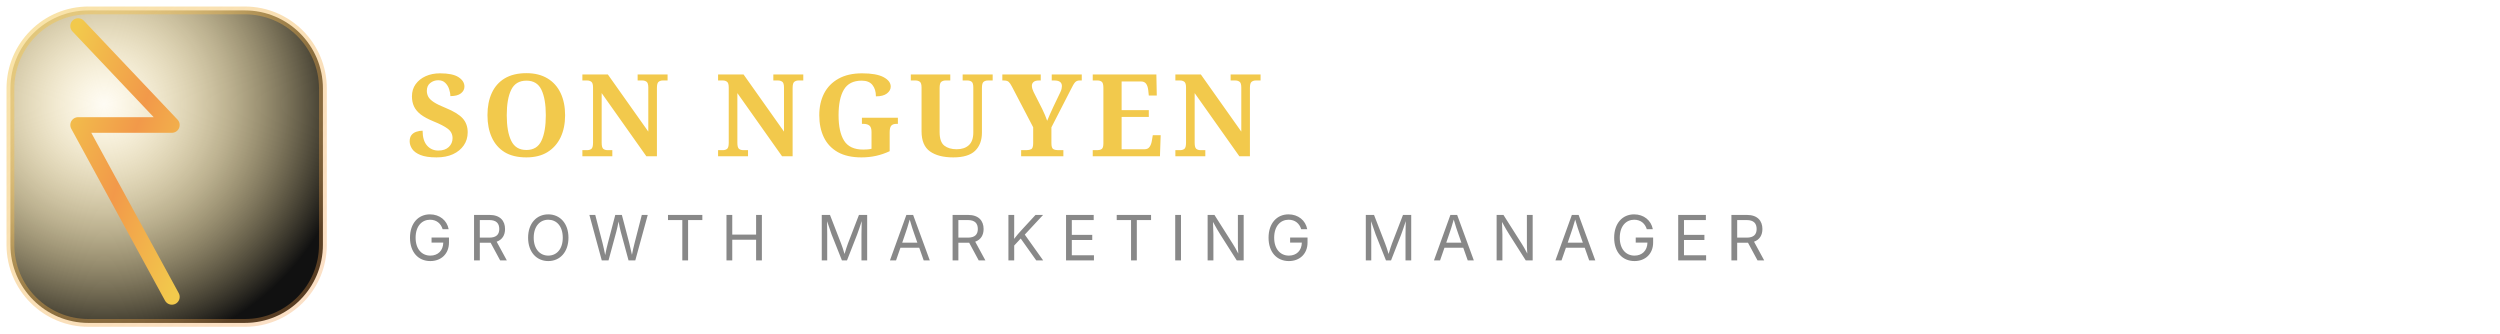
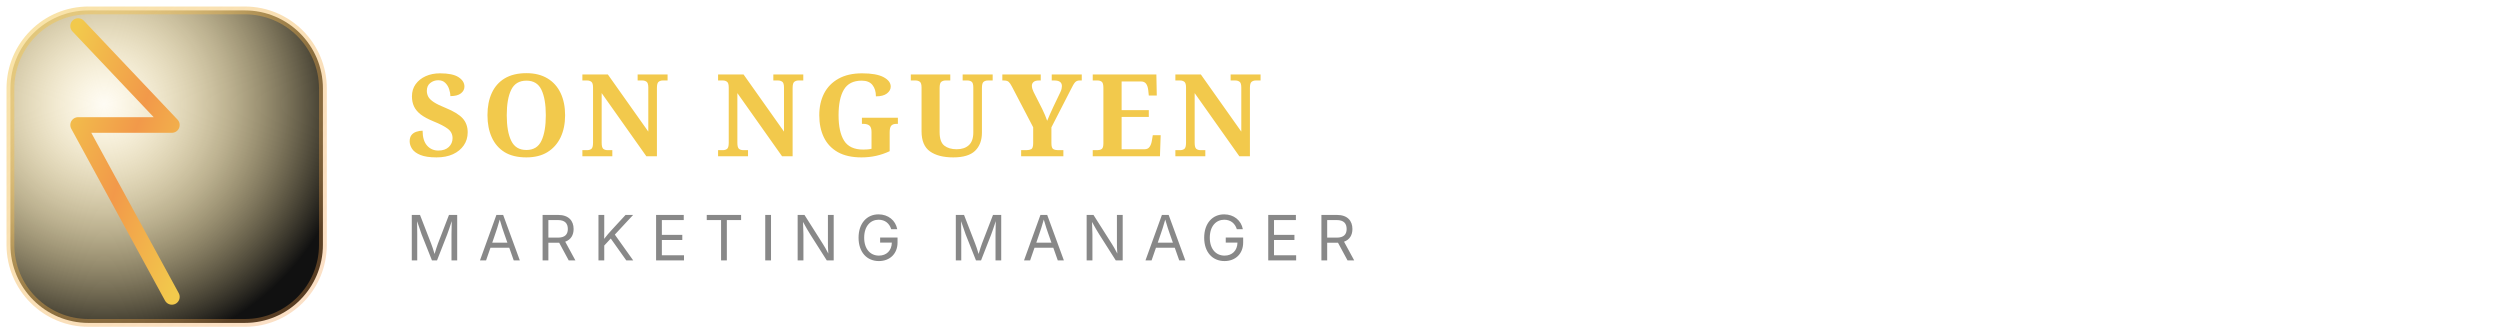
<svg xmlns="http://www.w3.org/2000/svg" width="480" height="64" viewBox="0 0 480 64">
  <defs>
    <linearGradient id="gold" x1="0" y1="0" x2="1" y2="1">
      <stop offset="0%" stop-color="#F2C94C" />
      <stop offset="50%" stop-color="#F2994A" />
      <stop offset="100%" stop-color="#F2C94C" />
    </linearGradient>
    <linearGradient id="ring" x1="0" y1="0" x2="1" y2="1">
      <stop offset="0%" stop-color="#F2C94C" stop-opacity="0.5" />
      <stop offset="100%" stop-color="#F2994A" stop-opacity="0.3" />
    </linearGradient>
    <radialGradient id="bg" cx="0.3" cy="0.3" r="0.8">
      <stop offset="0%" stop-color="rgba(242,201,76,0.06)" />
      <stop offset="100%" stop-color="#111111" />
    </radialGradient>
  </defs>
  <rect x="2" y="2" width="60" height="60" rx="15" fill="url(#bg)" stroke="url(#ring)" stroke-width="1.5" />
  <path d="M15 5 L33 24 L15 24 L33 57" stroke="url(#gold)" stroke-width="3" stroke-linecap="round" stroke-linejoin="round" fill="none" />
  <text x="78" y="30" fill="#F2C94C" font-family="Cinzel, Georgia, serif" font-size="22" font-weight="700" letter-spacing="1.5">SON NGUYEN</text>
-   <text x="78" y="50" fill="#888888" font-family="Inter, Helvetica, Arial, sans-serif" font-size="12" font-weight="400" letter-spacing="3">GROWTH MARKETING MANAGER</text>
+   <text x="78" y="50" fill="#888888" font-family="Inter, Helvetica, Arial, sans-serif" font-size="12" font-weight="400" letter-spacing="3">MARKETING MANAGER</text>
</svg>
